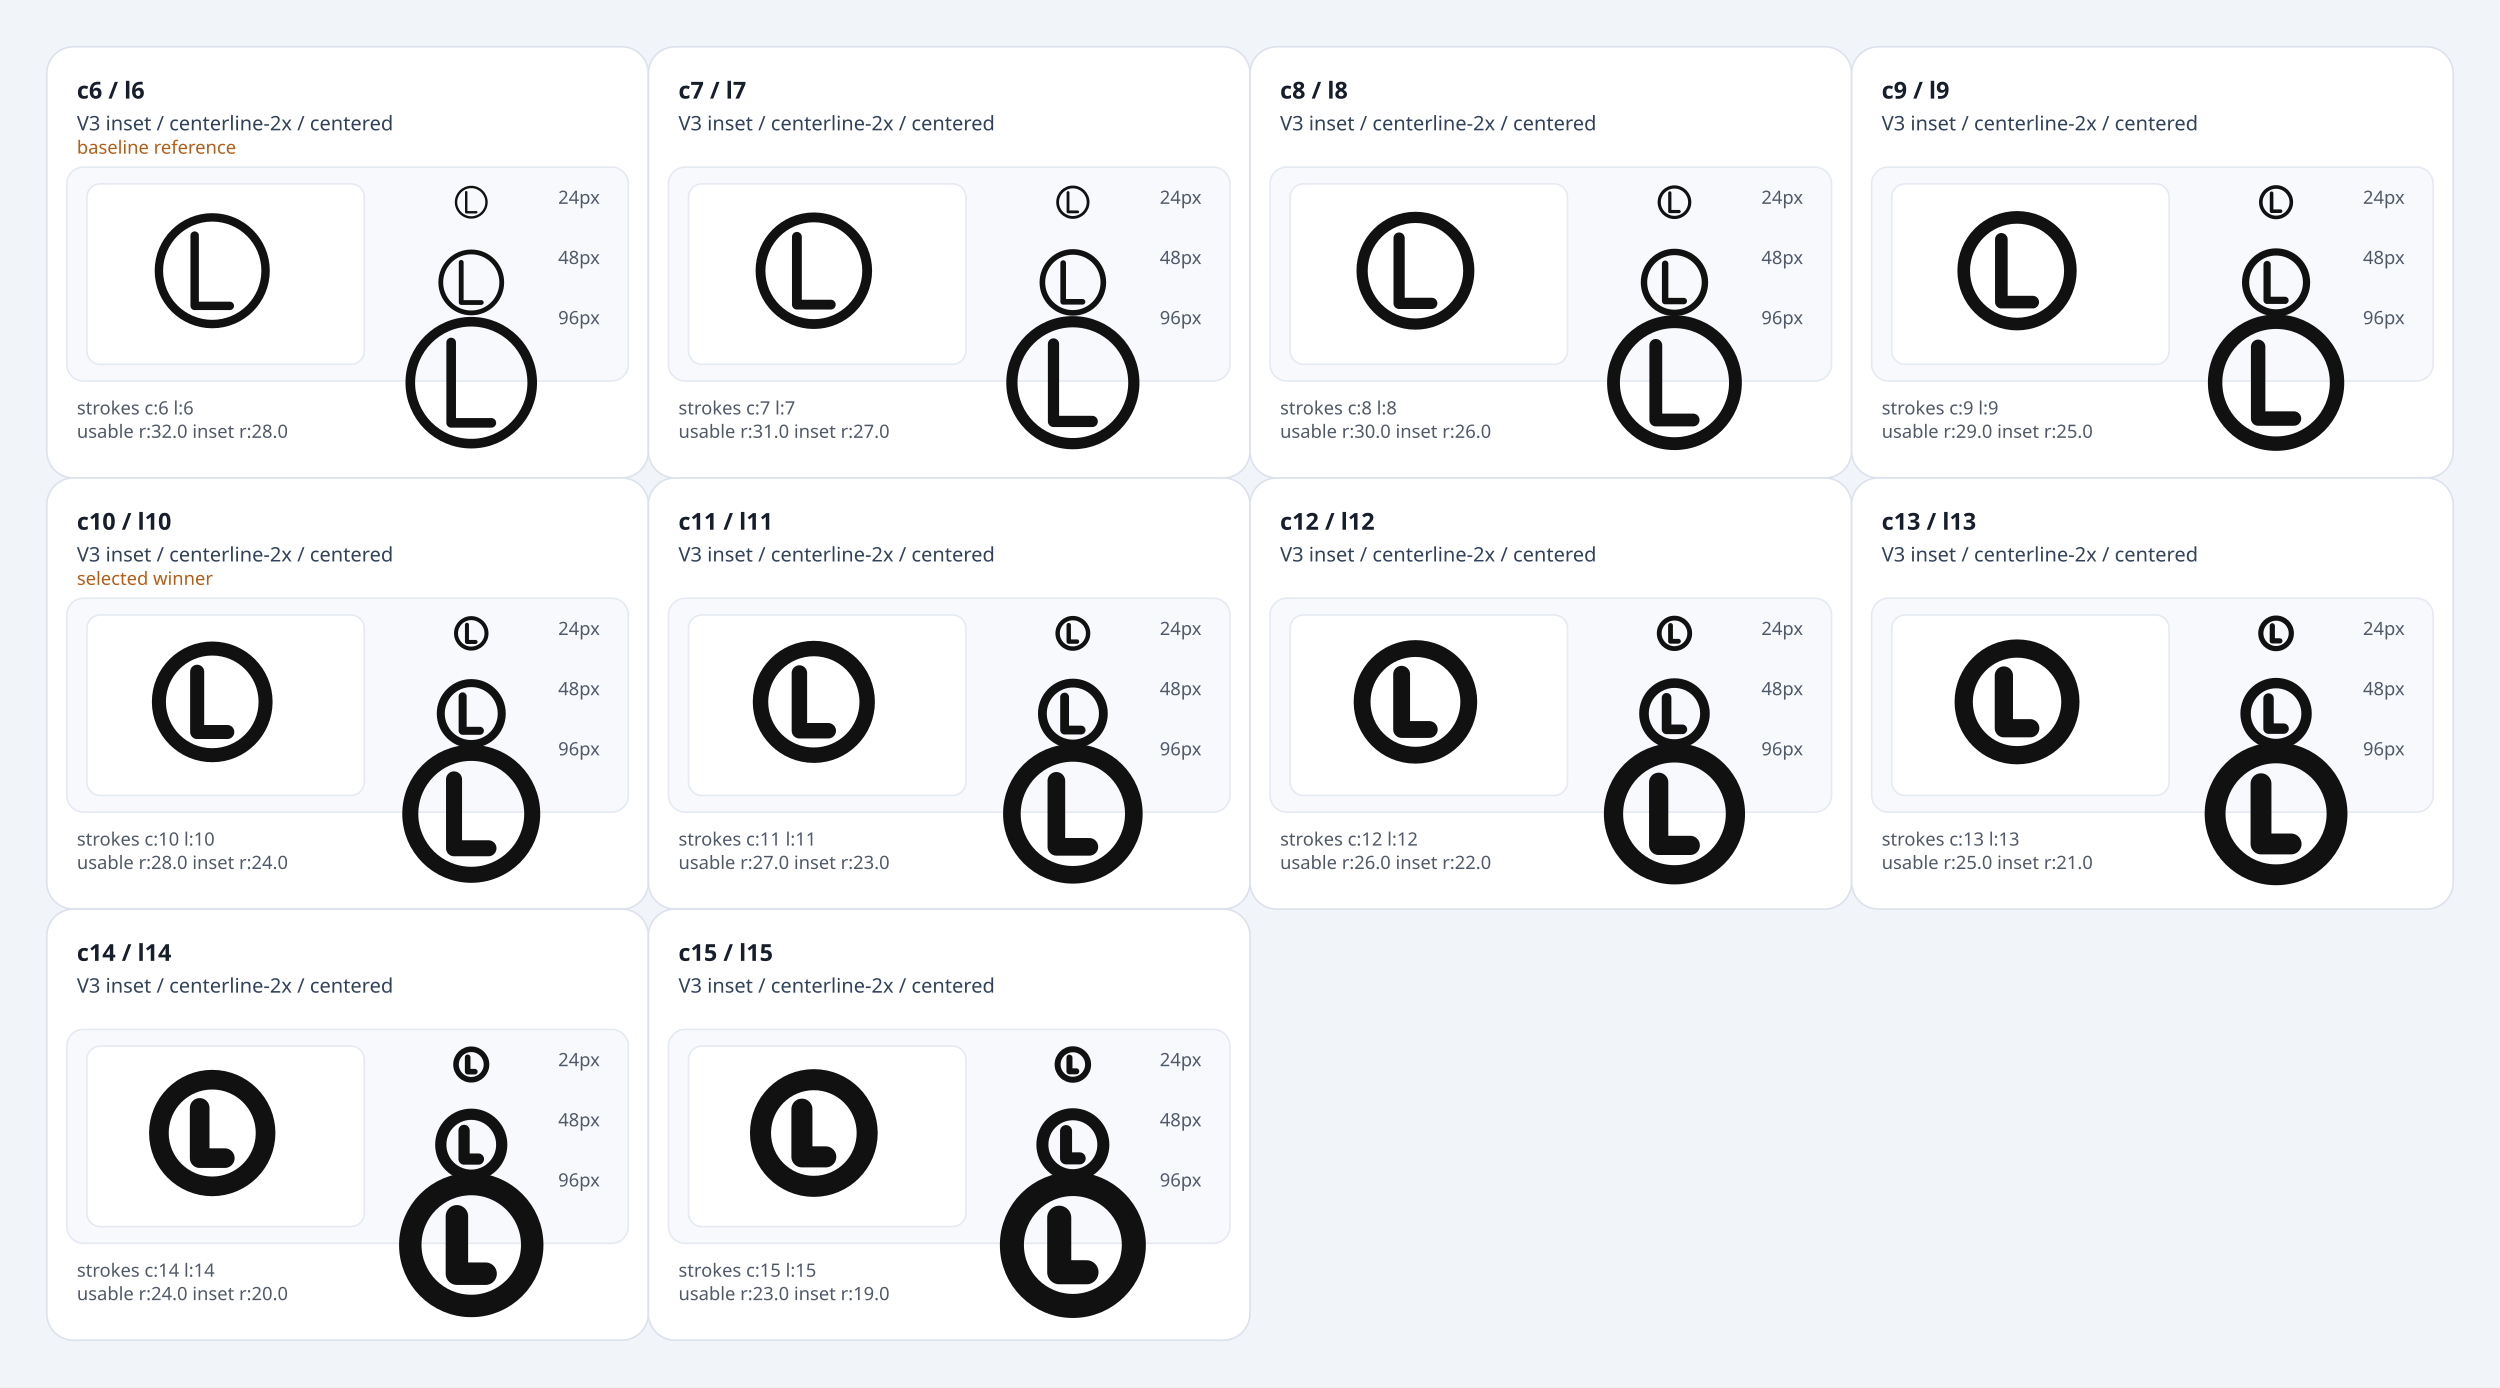
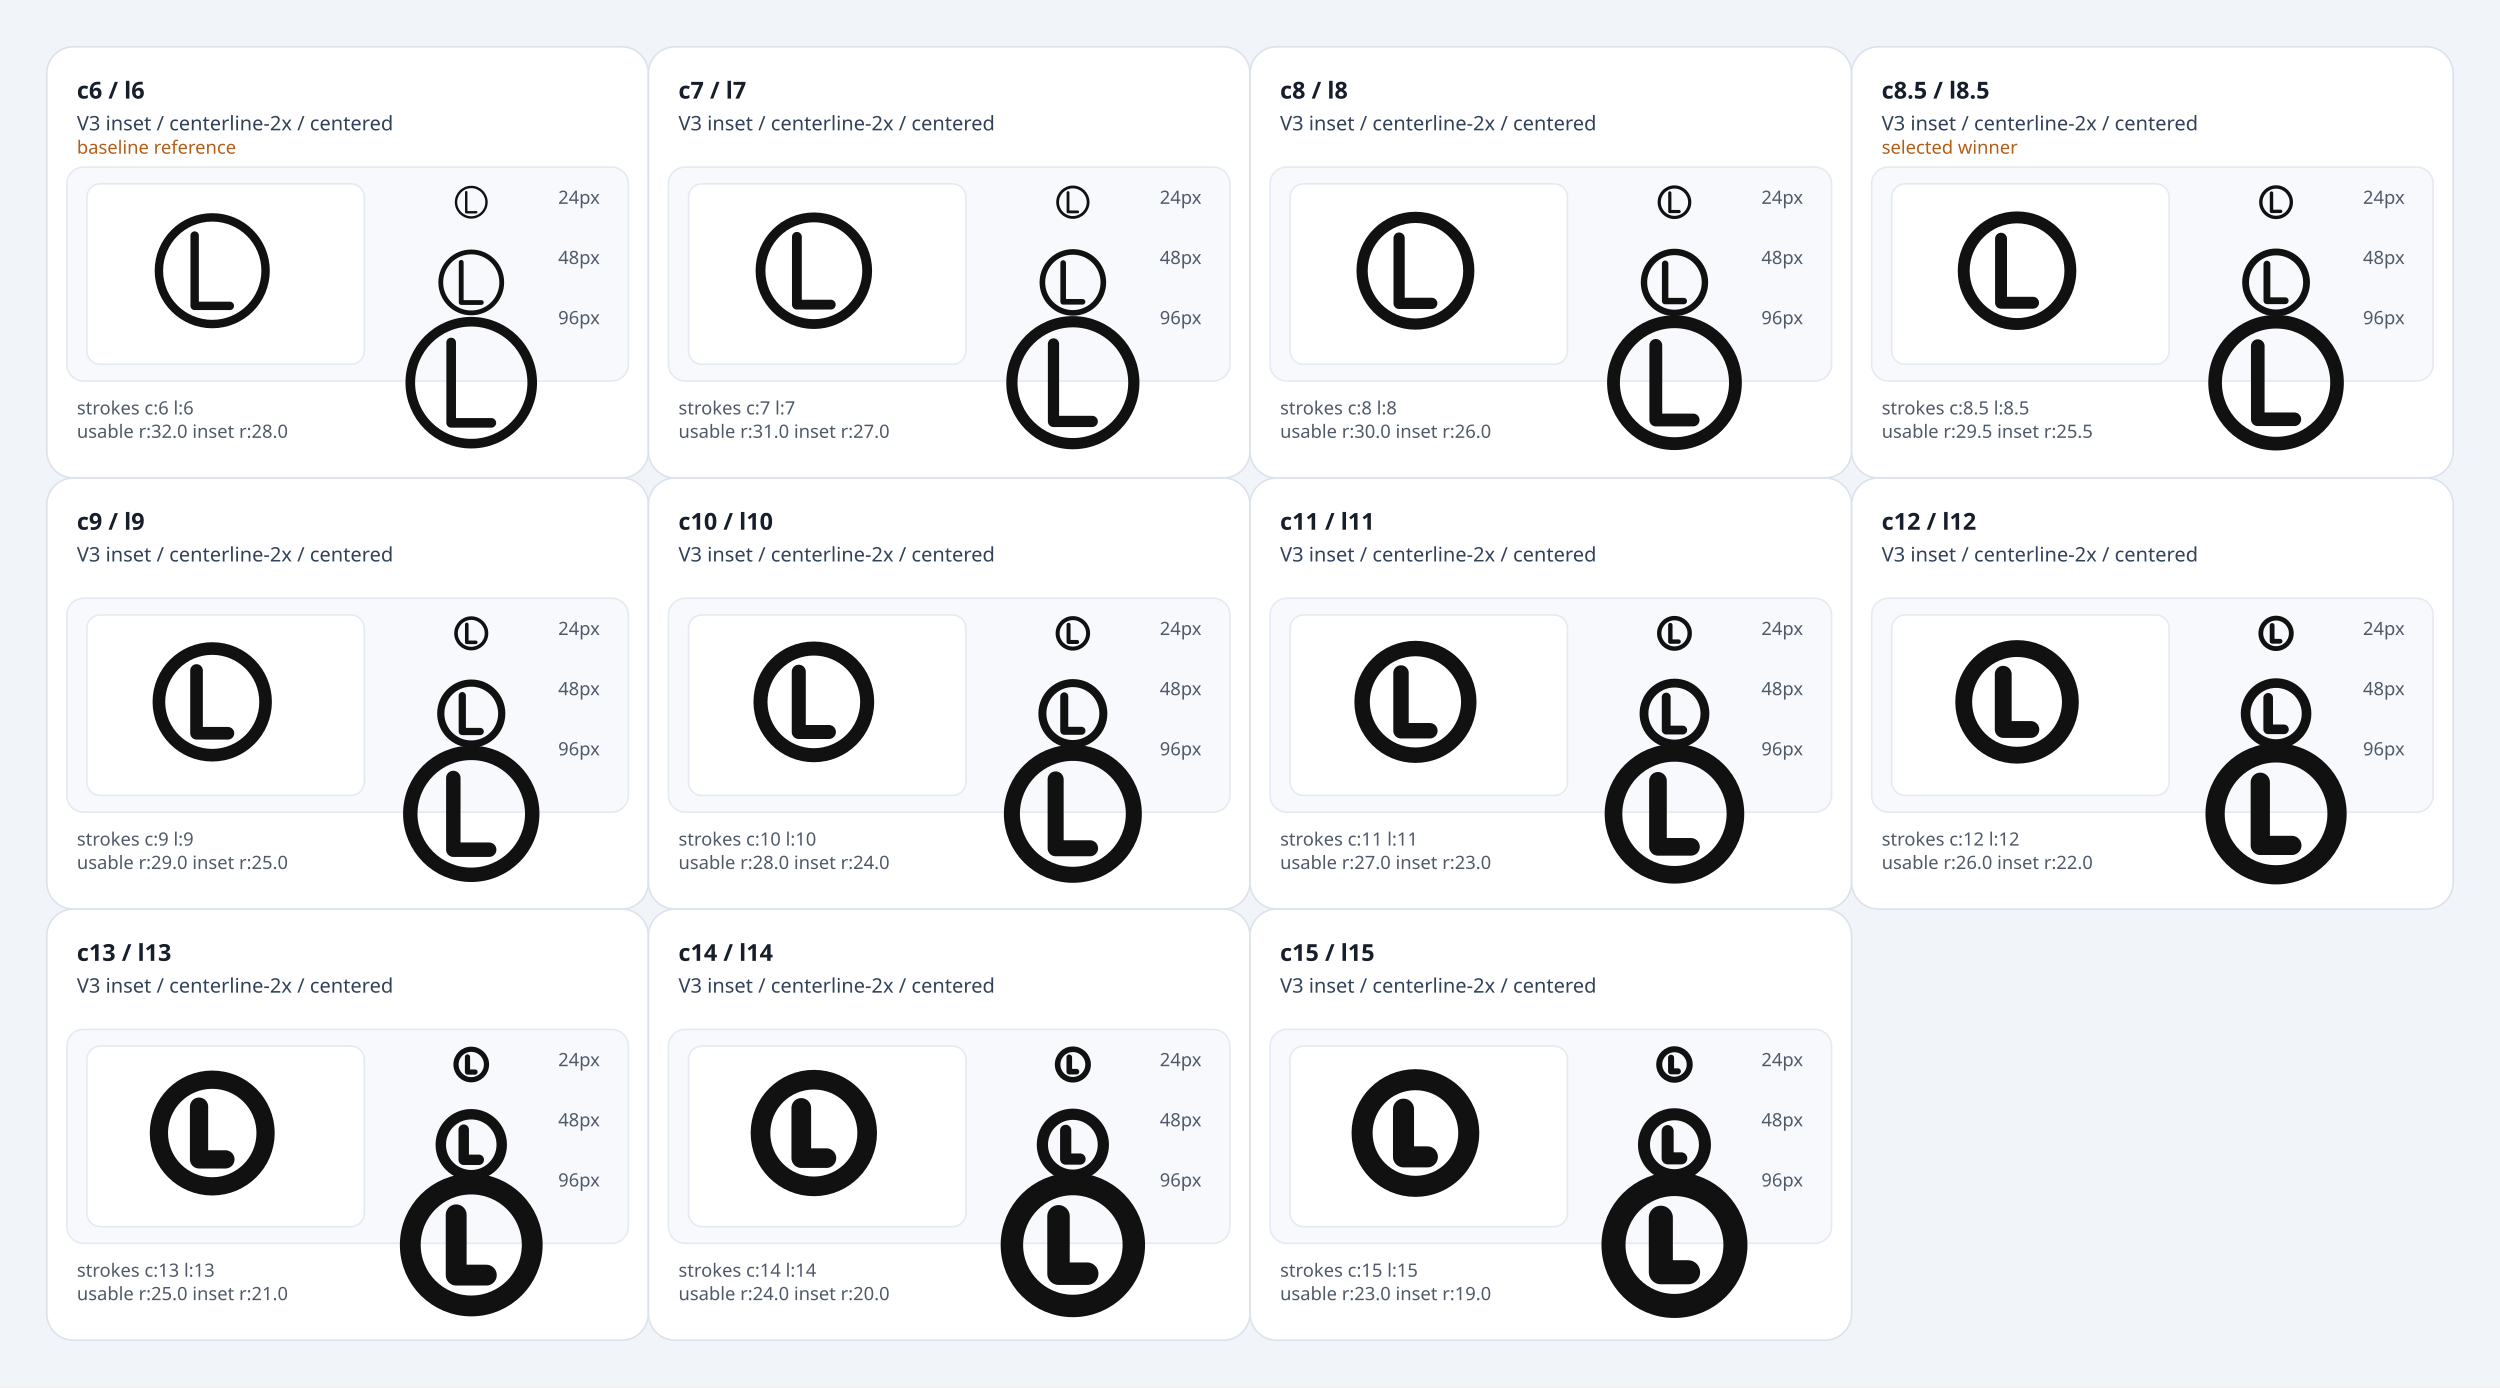
<svg xmlns="http://www.w3.org/2000/svg" width="1496" height="830" viewBox="0 0 1496 830" role="img" aria-labelledby="title desc">
  <rect width="1496" height="830" fill="#f1f4f9" />
  <g>
    <rect x="28" y="28" width="360" height="258" rx="16" fill="#ffffff" stroke="#dce2ec" />
    <text x="46" y="59" font-size="14" font-weight="700" fill="#161d2b" font-family="'Space Grotesk', 'Avenir Next', sans-serif">c6 / l6</text>
    <text x="46" y="78" font-size="12" fill="#304159" font-family="'Manrope', 'Segoe UI', sans-serif">V3 inset / centerline-2x / centered</text>
    <text x="46" y="92" font-size="11" fill="#b25d18" font-family="'Manrope', 'Segoe UI', sans-serif">baseline reference</text>
    <rect x="40" y="100" width="336" height="128" rx="10" fill="#f7f9fc" stroke="#e5eaf2" />
    <rect x="52" y="110" width="166" height="108" rx="8" fill="#ffffff" stroke="#e5eaf2" />
    <g transform="translate(85 120) scale(0.84)">
      <circle cx="50" cy="50" r="38" fill="none" stroke="#111111" stroke-width="6" />
      <path d="M37.478 24.956 V75.044 H62.522" fill="none" stroke="#111111" stroke-width="6" stroke-linecap="round" stroke-linejoin="round" />
    </g>
    <text x="334" y="122" font-size="11" fill="#4f5968" font-family="'Manrope', 'Segoe UI', sans-serif">24px</text>
    <g transform="translate(270 109) scale(0.24)">
      <circle cx="50" cy="50" r="38" fill="none" stroke="#111111" stroke-width="6" />
      <path d="M37.478 24.956 V75.044 H62.522" fill="none" stroke="#111111" stroke-width="6" stroke-linecap="round" stroke-linejoin="round" />
    </g>
    <text x="334" y="158" font-size="11" fill="#4f5968" font-family="'Manrope', 'Segoe UI', sans-serif">48px</text>
    <g transform="translate(258 145) scale(0.48)">
      <circle cx="50" cy="50" r="38" fill="none" stroke="#111111" stroke-width="6" />
      <path d="M37.478 24.956 V75.044 H62.522" fill="none" stroke="#111111" stroke-width="6" stroke-linecap="round" stroke-linejoin="round" />
    </g>
    <text x="334" y="194" font-size="11" fill="#4f5968" font-family="'Manrope', 'Segoe UI', sans-serif">96px</text>
    <g transform="translate(234 181) scale(0.96)">
      <circle cx="50" cy="50" r="38" fill="none" stroke="#111111" stroke-width="6" />
      <path d="M37.478 24.956 V75.044 H62.522" fill="none" stroke="#111111" stroke-width="6" stroke-linecap="round" stroke-linejoin="round" />
    </g>
    <text x="46" y="248" font-size="11" fill="#4f5968" font-family="'Manrope', 'Segoe UI', sans-serif">strokes c:6 l:6</text>
    <text x="46" y="262" font-size="11" fill="#4f5968" font-family="'Manrope', 'Segoe UI', sans-serif">usable r:32.0 inset r:28.0</text>
  </g>
  <g>
    <rect x="388" y="28" width="360" height="258" rx="16" fill="#ffffff" stroke="#dce2ec" />
    <text x="406" y="59" font-size="14" font-weight="700" fill="#161d2b" font-family="'Space Grotesk', 'Avenir Next', sans-serif">c7 / l7</text>
    <text x="406" y="78" font-size="12" fill="#304159" font-family="'Manrope', 'Segoe UI', sans-serif">V3 inset / centerline-2x / centered</text>
    <rect x="400" y="100" width="336" height="128" rx="10" fill="#f7f9fc" stroke="#e5eaf2" />
    <rect x="412" y="110" width="166" height="108" rx="8" fill="#ffffff" stroke="#e5eaf2" />
    <g transform="translate(445 120) scale(0.84)">
      <circle cx="50" cy="50" r="38" fill="none" stroke="#111111" stroke-width="7" />
      <path d="M37.925 25.851 V74.15 H62.075" fill="none" stroke="#111111" stroke-width="7" stroke-linecap="round" stroke-linejoin="round" />
    </g>
    <text x="694" y="122" font-size="11" fill="#4f5968" font-family="'Manrope', 'Segoe UI', sans-serif">24px</text>
    <g transform="translate(630 109) scale(0.24)">
      <circle cx="50" cy="50" r="38" fill="none" stroke="#111111" stroke-width="7" />
      <path d="M37.925 25.851 V74.15 H62.075" fill="none" stroke="#111111" stroke-width="7" stroke-linecap="round" stroke-linejoin="round" />
    </g>
    <text x="694" y="158" font-size="11" fill="#4f5968" font-family="'Manrope', 'Segoe UI', sans-serif">48px</text>
    <g transform="translate(618 145) scale(0.48)">
      <circle cx="50" cy="50" r="38" fill="none" stroke="#111111" stroke-width="7" />
      <path d="M37.925 25.851 V74.15 H62.075" fill="none" stroke="#111111" stroke-width="7" stroke-linecap="round" stroke-linejoin="round" />
    </g>
    <text x="694" y="194" font-size="11" fill="#4f5968" font-family="'Manrope', 'Segoe UI', sans-serif">96px</text>
    <g transform="translate(594 181) scale(0.96)">
      <circle cx="50" cy="50" r="38" fill="none" stroke="#111111" stroke-width="7" />
      <path d="M37.925 25.851 V74.15 H62.075" fill="none" stroke="#111111" stroke-width="7" stroke-linecap="round" stroke-linejoin="round" />
    </g>
    <text x="406" y="248" font-size="11" fill="#4f5968" font-family="'Manrope', 'Segoe UI', sans-serif">strokes c:7 l:7</text>
    <text x="406" y="262" font-size="11" fill="#4f5968" font-family="'Manrope', 'Segoe UI', sans-serif">usable r:31.0 inset r:27.0</text>
  </g>
  <g>
    <rect x="748" y="28" width="360" height="258" rx="16" fill="#ffffff" stroke="#dce2ec" />
    <text x="766" y="59" font-size="14" font-weight="700" fill="#161d2b" font-family="'Space Grotesk', 'Avenir Next', sans-serif">c8 / l8</text>
    <text x="766" y="78" font-size="12" fill="#304159" font-family="'Manrope', 'Segoe UI', sans-serif">V3 inset / centerline-2x / centered</text>
    <rect x="760" y="100" width="336" height="128" rx="10" fill="#f7f9fc" stroke="#e5eaf2" />
    <rect x="772" y="110" width="166" height="108" rx="8" fill="#ffffff" stroke="#e5eaf2" />
    <g transform="translate(805 120) scale(0.84)">
      <circle cx="50" cy="50" r="38" fill="none" stroke="#111111" stroke-width="8" />
      <path d="M38.372 26.745 V73.255 H61.628" fill="none" stroke="#111111" stroke-width="8" stroke-linecap="round" stroke-linejoin="round" />
    </g>
    <text x="1054" y="122" font-size="11" fill="#4f5968" font-family="'Manrope', 'Segoe UI', sans-serif">24px</text>
    <g transform="translate(990 109) scale(0.24)">
      <circle cx="50" cy="50" r="38" fill="none" stroke="#111111" stroke-width="8" />
      <path d="M38.372 26.745 V73.255 H61.628" fill="none" stroke="#111111" stroke-width="8" stroke-linecap="round" stroke-linejoin="round" />
    </g>
    <text x="1054" y="158" font-size="11" fill="#4f5968" font-family="'Manrope', 'Segoe UI', sans-serif">48px</text>
    <g transform="translate(978 145) scale(0.48)">
      <circle cx="50" cy="50" r="38" fill="none" stroke="#111111" stroke-width="8" />
      <path d="M38.372 26.745 V73.255 H61.628" fill="none" stroke="#111111" stroke-width="8" stroke-linecap="round" stroke-linejoin="round" />
    </g>
    <text x="1054" y="194" font-size="11" fill="#4f5968" font-family="'Manrope', 'Segoe UI', sans-serif">96px</text>
    <g transform="translate(954 181) scale(0.96)">
      <circle cx="50" cy="50" r="38" fill="none" stroke="#111111" stroke-width="8" />
      <path d="M38.372 26.745 V73.255 H61.628" fill="none" stroke="#111111" stroke-width="8" stroke-linecap="round" stroke-linejoin="round" />
    </g>
    <text x="766" y="248" font-size="11" fill="#4f5968" font-family="'Manrope', 'Segoe UI', sans-serif">strokes c:8 l:8</text>
    <text x="766" y="262" font-size="11" fill="#4f5968" font-family="'Manrope', 'Segoe UI', sans-serif">usable r:30.0 inset r:26.0</text>
  </g>
  <g>
    <rect x="1108" y="28" width="360" height="258" rx="16" fill="#ffffff" stroke="#dce2ec" />
-     <text x="1126" y="59" font-size="14" font-weight="700" fill="#161d2b" font-family="'Space Grotesk', 'Avenir Next', sans-serif">c9 / l9</text>
+     <text x="1126" y="59" font-size="14" font-weight="700" fill="#161d2b" font-family="'Space Grotesk', 'Avenir Next', sans-serif">c8.5 / l8.5</text>
    <text x="1126" y="78" font-size="12" fill="#304159" font-family="'Manrope', 'Segoe UI', sans-serif">V3 inset / centerline-2x / centered</text>
+     <text x="1126" y="92" font-size="11" fill="#b25d18" font-family="'Manrope', 'Segoe UI', sans-serif">selected winner</text>
    <rect x="1120" y="100" width="336" height="128" rx="10" fill="#f7f9fc" stroke="#e5eaf2" />
    <rect x="1132" y="110" width="166" height="108" rx="8" fill="#ffffff" stroke="#e5eaf2" />
    <g transform="translate(1165 120) scale(0.84)">
-       <circle cx="50" cy="50" r="38" fill="none" stroke="#111111" stroke-width="9" />
-       <path d="M38.82 27.639 V72.361 H61.18" fill="none" stroke="#111111" stroke-width="9" stroke-linecap="round" stroke-linejoin="round" />
+       <circle cx="50" cy="50" r="38" fill="none" stroke="#111111" stroke-width="8.5" />
+       <path d="M38.596 27.192 V72.808 H61.404" fill="none" stroke="#111111" stroke-width="8.5" stroke-linecap="round" stroke-linejoin="round" />
    </g>
    <text x="1414" y="122" font-size="11" fill="#4f5968" font-family="'Manrope', 'Segoe UI', sans-serif">24px</text>
    <g transform="translate(1350 109) scale(0.24)">
-       <circle cx="50" cy="50" r="38" fill="none" stroke="#111111" stroke-width="9" />
-       <path d="M38.82 27.639 V72.361 H61.18" fill="none" stroke="#111111" stroke-width="9" stroke-linecap="round" stroke-linejoin="round" />
+       <circle cx="50" cy="50" r="38" fill="none" stroke="#111111" stroke-width="8.5" />
+       <path d="M38.596 27.192 V72.808 H61.404" fill="none" stroke="#111111" stroke-width="8.5" stroke-linecap="round" stroke-linejoin="round" />
    </g>
    <text x="1414" y="158" font-size="11" fill="#4f5968" font-family="'Manrope', 'Segoe UI', sans-serif">48px</text>
    <g transform="translate(1338 145) scale(0.48)">
-       <circle cx="50" cy="50" r="38" fill="none" stroke="#111111" stroke-width="9" />
-       <path d="M38.82 27.639 V72.361 H61.18" fill="none" stroke="#111111" stroke-width="9" stroke-linecap="round" stroke-linejoin="round" />
+       <circle cx="50" cy="50" r="38" fill="none" stroke="#111111" stroke-width="8.5" />
+       <path d="M38.596 27.192 V72.808 H61.404" fill="none" stroke="#111111" stroke-width="8.5" stroke-linecap="round" stroke-linejoin="round" />
    </g>
    <text x="1414" y="194" font-size="11" fill="#4f5968" font-family="'Manrope', 'Segoe UI', sans-serif">96px</text>
    <g transform="translate(1314 181) scale(0.96)">
-       <circle cx="50" cy="50" r="38" fill="none" stroke="#111111" stroke-width="9" />
-       <path d="M38.82 27.639 V72.361 H61.18" fill="none" stroke="#111111" stroke-width="9" stroke-linecap="round" stroke-linejoin="round" />
-     </g>
-     <text x="1126" y="248" font-size="11" fill="#4f5968" font-family="'Manrope', 'Segoe UI', sans-serif">strokes c:9 l:9</text>
-     <text x="1126" y="262" font-size="11" fill="#4f5968" font-family="'Manrope', 'Segoe UI', sans-serif">usable r:29.0 inset r:25.0</text>
+       <circle cx="50" cy="50" r="38" fill="none" stroke="#111111" stroke-width="8.5" />
+       <path d="M38.596 27.192 V72.808 H61.404" fill="none" stroke="#111111" stroke-width="8.5" stroke-linecap="round" stroke-linejoin="round" />
+     </g>
+     <text x="1126" y="248" font-size="11" fill="#4f5968" font-family="'Manrope', 'Segoe UI', sans-serif">strokes c:8.5 l:8.5</text>
+     <text x="1126" y="262" font-size="11" fill="#4f5968" font-family="'Manrope', 'Segoe UI', sans-serif">usable r:29.5 inset r:25.5</text>
  </g>
  <g>
    <rect x="28" y="286" width="360" height="258" rx="16" fill="#ffffff" stroke="#dce2ec" />
-     <text x="46" y="317" font-size="14" font-weight="700" fill="#161d2b" font-family="'Space Grotesk', 'Avenir Next', sans-serif">c10 / l10</text>
+     <text x="46" y="317" font-size="14" font-weight="700" fill="#161d2b" font-family="'Space Grotesk', 'Avenir Next', sans-serif">c9 / l9</text>
    <text x="46" y="336" font-size="12" fill="#304159" font-family="'Manrope', 'Segoe UI', sans-serif">V3 inset / centerline-2x / centered</text>
-     <text x="46" y="350" font-size="11" fill="#b25d18" font-family="'Manrope', 'Segoe UI', sans-serif">selected winner</text>
    <rect x="40" y="358" width="336" height="128" rx="10" fill="#f7f9fc" stroke="#e5eaf2" />
    <rect x="52" y="368" width="166" height="108" rx="8" fill="#ffffff" stroke="#e5eaf2" />
    <g transform="translate(85 378) scale(0.84)">
-       <circle cx="50" cy="50" r="38" fill="none" stroke="#111111" stroke-width="10" />
-       <path d="M39.267 28.534 V71.466 H60.733" fill="none" stroke="#111111" stroke-width="10" stroke-linecap="round" stroke-linejoin="round" />
+       <circle cx="50" cy="50" r="38" fill="none" stroke="#111111" stroke-width="9" />
+       <path d="M38.82 27.639 V72.361 H61.18" fill="none" stroke="#111111" stroke-width="9" stroke-linecap="round" stroke-linejoin="round" />
    </g>
    <text x="334" y="380" font-size="11" fill="#4f5968" font-family="'Manrope', 'Segoe UI', sans-serif">24px</text>
    <g transform="translate(270 367) scale(0.24)">
-       <circle cx="50" cy="50" r="38" fill="none" stroke="#111111" stroke-width="10" />
-       <path d="M39.267 28.534 V71.466 H60.733" fill="none" stroke="#111111" stroke-width="10" stroke-linecap="round" stroke-linejoin="round" />
+       <circle cx="50" cy="50" r="38" fill="none" stroke="#111111" stroke-width="9" />
+       <path d="M38.82 27.639 V72.361 H61.18" fill="none" stroke="#111111" stroke-width="9" stroke-linecap="round" stroke-linejoin="round" />
    </g>
    <text x="334" y="416" font-size="11" fill="#4f5968" font-family="'Manrope', 'Segoe UI', sans-serif">48px</text>
    <g transform="translate(258 403) scale(0.48)">
-       <circle cx="50" cy="50" r="38" fill="none" stroke="#111111" stroke-width="10" />
-       <path d="M39.267 28.534 V71.466 H60.733" fill="none" stroke="#111111" stroke-width="10" stroke-linecap="round" stroke-linejoin="round" />
+       <circle cx="50" cy="50" r="38" fill="none" stroke="#111111" stroke-width="9" />
+       <path d="M38.82 27.639 V72.361 H61.18" fill="none" stroke="#111111" stroke-width="9" stroke-linecap="round" stroke-linejoin="round" />
    </g>
    <text x="334" y="452" font-size="11" fill="#4f5968" font-family="'Manrope', 'Segoe UI', sans-serif">96px</text>
    <g transform="translate(234 439) scale(0.96)">
-       <circle cx="50" cy="50" r="38" fill="none" stroke="#111111" stroke-width="10" />
-       <path d="M39.267 28.534 V71.466 H60.733" fill="none" stroke="#111111" stroke-width="10" stroke-linecap="round" stroke-linejoin="round" />
-     </g>
-     <text x="46" y="506" font-size="11" fill="#4f5968" font-family="'Manrope', 'Segoe UI', sans-serif">strokes c:10 l:10</text>
-     <text x="46" y="520" font-size="11" fill="#4f5968" font-family="'Manrope', 'Segoe UI', sans-serif">usable r:28.0 inset r:24.0</text>
+       <circle cx="50" cy="50" r="38" fill="none" stroke="#111111" stroke-width="9" />
+       <path d="M38.82 27.639 V72.361 H61.18" fill="none" stroke="#111111" stroke-width="9" stroke-linecap="round" stroke-linejoin="round" />
+     </g>
+     <text x="46" y="506" font-size="11" fill="#4f5968" font-family="'Manrope', 'Segoe UI', sans-serif">strokes c:9 l:9</text>
+     <text x="46" y="520" font-size="11" fill="#4f5968" font-family="'Manrope', 'Segoe UI', sans-serif">usable r:29.0 inset r:25.0</text>
  </g>
  <g>
    <rect x="388" y="286" width="360" height="258" rx="16" fill="#ffffff" stroke="#dce2ec" />
-     <text x="406" y="317" font-size="14" font-weight="700" fill="#161d2b" font-family="'Space Grotesk', 'Avenir Next', sans-serif">c11 / l11</text>
+     <text x="406" y="317" font-size="14" font-weight="700" fill="#161d2b" font-family="'Space Grotesk', 'Avenir Next', sans-serif">c10 / l10</text>
    <text x="406" y="336" font-size="12" fill="#304159" font-family="'Manrope', 'Segoe UI', sans-serif">V3 inset / centerline-2x / centered</text>
    <rect x="400" y="358" width="336" height="128" rx="10" fill="#f7f9fc" stroke="#e5eaf2" />
    <rect x="412" y="368" width="166" height="108" rx="8" fill="#ffffff" stroke="#e5eaf2" />
    <g transform="translate(445 378) scale(0.84)">
-       <circle cx="50" cy="50" r="38" fill="none" stroke="#111111" stroke-width="11" />
-       <path d="M39.714 29.428 V70.572 H60.286" fill="none" stroke="#111111" stroke-width="11" stroke-linecap="round" stroke-linejoin="round" />
+       <circle cx="50" cy="50" r="38" fill="none" stroke="#111111" stroke-width="10" />
+       <path d="M39.267 28.534 V71.466 H60.733" fill="none" stroke="#111111" stroke-width="10" stroke-linecap="round" stroke-linejoin="round" />
    </g>
    <text x="694" y="380" font-size="11" fill="#4f5968" font-family="'Manrope', 'Segoe UI', sans-serif">24px</text>
    <g transform="translate(630 367) scale(0.24)">
-       <circle cx="50" cy="50" r="38" fill="none" stroke="#111111" stroke-width="11" />
-       <path d="M39.714 29.428 V70.572 H60.286" fill="none" stroke="#111111" stroke-width="11" stroke-linecap="round" stroke-linejoin="round" />
+       <circle cx="50" cy="50" r="38" fill="none" stroke="#111111" stroke-width="10" />
+       <path d="M39.267 28.534 V71.466 H60.733" fill="none" stroke="#111111" stroke-width="10" stroke-linecap="round" stroke-linejoin="round" />
    </g>
    <text x="694" y="416" font-size="11" fill="#4f5968" font-family="'Manrope', 'Segoe UI', sans-serif">48px</text>
    <g transform="translate(618 403) scale(0.48)">
-       <circle cx="50" cy="50" r="38" fill="none" stroke="#111111" stroke-width="11" />
-       <path d="M39.714 29.428 V70.572 H60.286" fill="none" stroke="#111111" stroke-width="11" stroke-linecap="round" stroke-linejoin="round" />
+       <circle cx="50" cy="50" r="38" fill="none" stroke="#111111" stroke-width="10" />
+       <path d="M39.267 28.534 V71.466 H60.733" fill="none" stroke="#111111" stroke-width="10" stroke-linecap="round" stroke-linejoin="round" />
    </g>
    <text x="694" y="452" font-size="11" fill="#4f5968" font-family="'Manrope', 'Segoe UI', sans-serif">96px</text>
    <g transform="translate(594 439) scale(0.96)">
-       <circle cx="50" cy="50" r="38" fill="none" stroke="#111111" stroke-width="11" />
-       <path d="M39.714 29.428 V70.572 H60.286" fill="none" stroke="#111111" stroke-width="11" stroke-linecap="round" stroke-linejoin="round" />
-     </g>
-     <text x="406" y="506" font-size="11" fill="#4f5968" font-family="'Manrope', 'Segoe UI', sans-serif">strokes c:11 l:11</text>
-     <text x="406" y="520" font-size="11" fill="#4f5968" font-family="'Manrope', 'Segoe UI', sans-serif">usable r:27.0 inset r:23.0</text>
+       <circle cx="50" cy="50" r="38" fill="none" stroke="#111111" stroke-width="10" />
+       <path d="M39.267 28.534 V71.466 H60.733" fill="none" stroke="#111111" stroke-width="10" stroke-linecap="round" stroke-linejoin="round" />
+     </g>
+     <text x="406" y="506" font-size="11" fill="#4f5968" font-family="'Manrope', 'Segoe UI', sans-serif">strokes c:10 l:10</text>
+     <text x="406" y="520" font-size="11" fill="#4f5968" font-family="'Manrope', 'Segoe UI', sans-serif">usable r:28.0 inset r:24.0</text>
  </g>
  <g>
    <rect x="748" y="286" width="360" height="258" rx="16" fill="#ffffff" stroke="#dce2ec" />
-     <text x="766" y="317" font-size="14" font-weight="700" fill="#161d2b" font-family="'Space Grotesk', 'Avenir Next', sans-serif">c12 / l12</text>
+     <text x="766" y="317" font-size="14" font-weight="700" fill="#161d2b" font-family="'Space Grotesk', 'Avenir Next', sans-serif">c11 / l11</text>
    <text x="766" y="336" font-size="12" fill="#304159" font-family="'Manrope', 'Segoe UI', sans-serif">V3 inset / centerline-2x / centered</text>
    <rect x="760" y="358" width="336" height="128" rx="10" fill="#f7f9fc" stroke="#e5eaf2" />
    <rect x="772" y="368" width="166" height="108" rx="8" fill="#ffffff" stroke="#e5eaf2" />
    <g transform="translate(805 378) scale(0.84)">
-       <circle cx="50" cy="50" r="38" fill="none" stroke="#111111" stroke-width="12" />
-       <path d="M40.161 30.323 V69.677 H59.839" fill="none" stroke="#111111" stroke-width="12" stroke-linecap="round" stroke-linejoin="round" />
+       <circle cx="50" cy="50" r="38" fill="none" stroke="#111111" stroke-width="11" />
+       <path d="M39.714 29.428 V70.572 H60.286" fill="none" stroke="#111111" stroke-width="11" stroke-linecap="round" stroke-linejoin="round" />
    </g>
    <text x="1054" y="380" font-size="11" fill="#4f5968" font-family="'Manrope', 'Segoe UI', sans-serif">24px</text>
    <g transform="translate(990 367) scale(0.24)">
-       <circle cx="50" cy="50" r="38" fill="none" stroke="#111111" stroke-width="12" />
-       <path d="M40.161 30.323 V69.677 H59.839" fill="none" stroke="#111111" stroke-width="12" stroke-linecap="round" stroke-linejoin="round" />
+       <circle cx="50" cy="50" r="38" fill="none" stroke="#111111" stroke-width="11" />
+       <path d="M39.714 29.428 V70.572 H60.286" fill="none" stroke="#111111" stroke-width="11" stroke-linecap="round" stroke-linejoin="round" />
    </g>
    <text x="1054" y="416" font-size="11" fill="#4f5968" font-family="'Manrope', 'Segoe UI', sans-serif">48px</text>
    <g transform="translate(978 403) scale(0.48)">
-       <circle cx="50" cy="50" r="38" fill="none" stroke="#111111" stroke-width="12" />
-       <path d="M40.161 30.323 V69.677 H59.839" fill="none" stroke="#111111" stroke-width="12" stroke-linecap="round" stroke-linejoin="round" />
+       <circle cx="50" cy="50" r="38" fill="none" stroke="#111111" stroke-width="11" />
+       <path d="M39.714 29.428 V70.572 H60.286" fill="none" stroke="#111111" stroke-width="11" stroke-linecap="round" stroke-linejoin="round" />
    </g>
    <text x="1054" y="452" font-size="11" fill="#4f5968" font-family="'Manrope', 'Segoe UI', sans-serif">96px</text>
    <g transform="translate(954 439) scale(0.96)">
-       <circle cx="50" cy="50" r="38" fill="none" stroke="#111111" stroke-width="12" />
-       <path d="M40.161 30.323 V69.677 H59.839" fill="none" stroke="#111111" stroke-width="12" stroke-linecap="round" stroke-linejoin="round" />
-     </g>
-     <text x="766" y="506" font-size="11" fill="#4f5968" font-family="'Manrope', 'Segoe UI', sans-serif">strokes c:12 l:12</text>
-     <text x="766" y="520" font-size="11" fill="#4f5968" font-family="'Manrope', 'Segoe UI', sans-serif">usable r:26.0 inset r:22.0</text>
+       <circle cx="50" cy="50" r="38" fill="none" stroke="#111111" stroke-width="11" />
+       <path d="M39.714 29.428 V70.572 H60.286" fill="none" stroke="#111111" stroke-width="11" stroke-linecap="round" stroke-linejoin="round" />
+     </g>
+     <text x="766" y="506" font-size="11" fill="#4f5968" font-family="'Manrope', 'Segoe UI', sans-serif">strokes c:11 l:11</text>
+     <text x="766" y="520" font-size="11" fill="#4f5968" font-family="'Manrope', 'Segoe UI', sans-serif">usable r:27.0 inset r:23.0</text>
  </g>
  <g>
    <rect x="1108" y="286" width="360" height="258" rx="16" fill="#ffffff" stroke="#dce2ec" />
-     <text x="1126" y="317" font-size="14" font-weight="700" fill="#161d2b" font-family="'Space Grotesk', 'Avenir Next', sans-serif">c13 / l13</text>
+     <text x="1126" y="317" font-size="14" font-weight="700" fill="#161d2b" font-family="'Space Grotesk', 'Avenir Next', sans-serif">c12 / l12</text>
    <text x="1126" y="336" font-size="12" fill="#304159" font-family="'Manrope', 'Segoe UI', sans-serif">V3 inset / centerline-2x / centered</text>
    <rect x="1120" y="358" width="336" height="128" rx="10" fill="#f7f9fc" stroke="#e5eaf2" />
    <rect x="1132" y="368" width="166" height="108" rx="8" fill="#ffffff" stroke="#e5eaf2" />
    <g transform="translate(1165 378) scale(0.84)">
-       <circle cx="50" cy="50" r="38" fill="none" stroke="#111111" stroke-width="13" />
-       <path d="M40.608 31.217 V68.783 H59.392" fill="none" stroke="#111111" stroke-width="13" stroke-linecap="round" stroke-linejoin="round" />
+       <circle cx="50" cy="50" r="38" fill="none" stroke="#111111" stroke-width="12" />
+       <path d="M40.161 30.323 V69.677 H59.839" fill="none" stroke="#111111" stroke-width="12" stroke-linecap="round" stroke-linejoin="round" />
    </g>
    <text x="1414" y="380" font-size="11" fill="#4f5968" font-family="'Manrope', 'Segoe UI', sans-serif">24px</text>
    <g transform="translate(1350 367) scale(0.24)">
-       <circle cx="50" cy="50" r="38" fill="none" stroke="#111111" stroke-width="13" />
-       <path d="M40.608 31.217 V68.783 H59.392" fill="none" stroke="#111111" stroke-width="13" stroke-linecap="round" stroke-linejoin="round" />
+       <circle cx="50" cy="50" r="38" fill="none" stroke="#111111" stroke-width="12" />
+       <path d="M40.161 30.323 V69.677 H59.839" fill="none" stroke="#111111" stroke-width="12" stroke-linecap="round" stroke-linejoin="round" />
    </g>
    <text x="1414" y="416" font-size="11" fill="#4f5968" font-family="'Manrope', 'Segoe UI', sans-serif">48px</text>
    <g transform="translate(1338 403) scale(0.48)">
-       <circle cx="50" cy="50" r="38" fill="none" stroke="#111111" stroke-width="13" />
-       <path d="M40.608 31.217 V68.783 H59.392" fill="none" stroke="#111111" stroke-width="13" stroke-linecap="round" stroke-linejoin="round" />
+       <circle cx="50" cy="50" r="38" fill="none" stroke="#111111" stroke-width="12" />
+       <path d="M40.161 30.323 V69.677 H59.839" fill="none" stroke="#111111" stroke-width="12" stroke-linecap="round" stroke-linejoin="round" />
    </g>
    <text x="1414" y="452" font-size="11" fill="#4f5968" font-family="'Manrope', 'Segoe UI', sans-serif">96px</text>
    <g transform="translate(1314 439) scale(0.96)">
-       <circle cx="50" cy="50" r="38" fill="none" stroke="#111111" stroke-width="13" />
-       <path d="M40.608 31.217 V68.783 H59.392" fill="none" stroke="#111111" stroke-width="13" stroke-linecap="round" stroke-linejoin="round" />
-     </g>
-     <text x="1126" y="506" font-size="11" fill="#4f5968" font-family="'Manrope', 'Segoe UI', sans-serif">strokes c:13 l:13</text>
-     <text x="1126" y="520" font-size="11" fill="#4f5968" font-family="'Manrope', 'Segoe UI', sans-serif">usable r:25.0 inset r:21.0</text>
+       <circle cx="50" cy="50" r="38" fill="none" stroke="#111111" stroke-width="12" />
+       <path d="M40.161 30.323 V69.677 H59.839" fill="none" stroke="#111111" stroke-width="12" stroke-linecap="round" stroke-linejoin="round" />
+     </g>
+     <text x="1126" y="506" font-size="11" fill="#4f5968" font-family="'Manrope', 'Segoe UI', sans-serif">strokes c:12 l:12</text>
+     <text x="1126" y="520" font-size="11" fill="#4f5968" font-family="'Manrope', 'Segoe UI', sans-serif">usable r:26.0 inset r:22.0</text>
  </g>
  <g>
    <rect x="28" y="544" width="360" height="258" rx="16" fill="#ffffff" stroke="#dce2ec" />
-     <text x="46" y="575" font-size="14" font-weight="700" fill="#161d2b" font-family="'Space Grotesk', 'Avenir Next', sans-serif">c14 / l14</text>
+     <text x="46" y="575" font-size="14" font-weight="700" fill="#161d2b" font-family="'Space Grotesk', 'Avenir Next', sans-serif">c13 / l13</text>
    <text x="46" y="594" font-size="12" fill="#304159" font-family="'Manrope', 'Segoe UI', sans-serif">V3 inset / centerline-2x / centered</text>
    <rect x="40" y="616" width="336" height="128" rx="10" fill="#f7f9fc" stroke="#e5eaf2" />
    <rect x="52" y="626" width="166" height="108" rx="8" fill="#ffffff" stroke="#e5eaf2" />
    <g transform="translate(85 636) scale(0.84)">
-       <circle cx="50" cy="50" r="38" fill="none" stroke="#111111" stroke-width="14" />
-       <path d="M41.056 32.111 V67.888 H58.944" fill="none" stroke="#111111" stroke-width="14" stroke-linecap="round" stroke-linejoin="round" />
+       <circle cx="50" cy="50" r="38" fill="none" stroke="#111111" stroke-width="13" />
+       <path d="M40.608 31.217 V68.783 H59.392" fill="none" stroke="#111111" stroke-width="13" stroke-linecap="round" stroke-linejoin="round" />
    </g>
    <text x="334" y="638" font-size="11" fill="#4f5968" font-family="'Manrope', 'Segoe UI', sans-serif">24px</text>
    <g transform="translate(270 625) scale(0.24)">
-       <circle cx="50" cy="50" r="38" fill="none" stroke="#111111" stroke-width="14" />
-       <path d="M41.056 32.111 V67.888 H58.944" fill="none" stroke="#111111" stroke-width="14" stroke-linecap="round" stroke-linejoin="round" />
+       <circle cx="50" cy="50" r="38" fill="none" stroke="#111111" stroke-width="13" />
+       <path d="M40.608 31.217 V68.783 H59.392" fill="none" stroke="#111111" stroke-width="13" stroke-linecap="round" stroke-linejoin="round" />
    </g>
    <text x="334" y="674" font-size="11" fill="#4f5968" font-family="'Manrope', 'Segoe UI', sans-serif">48px</text>
    <g transform="translate(258 661) scale(0.48)">
-       <circle cx="50" cy="50" r="38" fill="none" stroke="#111111" stroke-width="14" />
-       <path d="M41.056 32.111 V67.888 H58.944" fill="none" stroke="#111111" stroke-width="14" stroke-linecap="round" stroke-linejoin="round" />
+       <circle cx="50" cy="50" r="38" fill="none" stroke="#111111" stroke-width="13" />
+       <path d="M40.608 31.217 V68.783 H59.392" fill="none" stroke="#111111" stroke-width="13" stroke-linecap="round" stroke-linejoin="round" />
    </g>
    <text x="334" y="710" font-size="11" fill="#4f5968" font-family="'Manrope', 'Segoe UI', sans-serif">96px</text>
    <g transform="translate(234 697) scale(0.96)">
-       <circle cx="50" cy="50" r="38" fill="none" stroke="#111111" stroke-width="14" />
-       <path d="M41.056 32.111 V67.888 H58.944" fill="none" stroke="#111111" stroke-width="14" stroke-linecap="round" stroke-linejoin="round" />
-     </g>
-     <text x="46" y="764" font-size="11" fill="#4f5968" font-family="'Manrope', 'Segoe UI', sans-serif">strokes c:14 l:14</text>
-     <text x="46" y="778" font-size="11" fill="#4f5968" font-family="'Manrope', 'Segoe UI', sans-serif">usable r:24.0 inset r:20.0</text>
+       <circle cx="50" cy="50" r="38" fill="none" stroke="#111111" stroke-width="13" />
+       <path d="M40.608 31.217 V68.783 H59.392" fill="none" stroke="#111111" stroke-width="13" stroke-linecap="round" stroke-linejoin="round" />
+     </g>
+     <text x="46" y="764" font-size="11" fill="#4f5968" font-family="'Manrope', 'Segoe UI', sans-serif">strokes c:13 l:13</text>
+     <text x="46" y="778" font-size="11" fill="#4f5968" font-family="'Manrope', 'Segoe UI', sans-serif">usable r:25.0 inset r:21.0</text>
  </g>
  <g>
    <rect x="388" y="544" width="360" height="258" rx="16" fill="#ffffff" stroke="#dce2ec" />
-     <text x="406" y="575" font-size="14" font-weight="700" fill="#161d2b" font-family="'Space Grotesk', 'Avenir Next', sans-serif">c15 / l15</text>
+     <text x="406" y="575" font-size="14" font-weight="700" fill="#161d2b" font-family="'Space Grotesk', 'Avenir Next', sans-serif">c14 / l14</text>
    <text x="406" y="594" font-size="12" fill="#304159" font-family="'Manrope', 'Segoe UI', sans-serif">V3 inset / centerline-2x / centered</text>
    <rect x="400" y="616" width="336" height="128" rx="10" fill="#f7f9fc" stroke="#e5eaf2" />
    <rect x="412" y="626" width="166" height="108" rx="8" fill="#ffffff" stroke="#e5eaf2" />
    <g transform="translate(445 636) scale(0.84)">
+       <circle cx="50" cy="50" r="38" fill="none" stroke="#111111" stroke-width="14" />
+       <path d="M41.056 32.111 V67.888 H58.944" fill="none" stroke="#111111" stroke-width="14" stroke-linecap="round" stroke-linejoin="round" />
+     </g>
+     <text x="694" y="638" font-size="11" fill="#4f5968" font-family="'Manrope', 'Segoe UI', sans-serif">24px</text>
+     <g transform="translate(630 625) scale(0.24)">
+       <circle cx="50" cy="50" r="38" fill="none" stroke="#111111" stroke-width="14" />
+       <path d="M41.056 32.111 V67.888 H58.944" fill="none" stroke="#111111" stroke-width="14" stroke-linecap="round" stroke-linejoin="round" />
+     </g>
+     <text x="694" y="674" font-size="11" fill="#4f5968" font-family="'Manrope', 'Segoe UI', sans-serif">48px</text>
+     <g transform="translate(618 661) scale(0.48)">
+       <circle cx="50" cy="50" r="38" fill="none" stroke="#111111" stroke-width="14" />
+       <path d="M41.056 32.111 V67.888 H58.944" fill="none" stroke="#111111" stroke-width="14" stroke-linecap="round" stroke-linejoin="round" />
+     </g>
+     <text x="694" y="710" font-size="11" fill="#4f5968" font-family="'Manrope', 'Segoe UI', sans-serif">96px</text>
+     <g transform="translate(594 697) scale(0.96)">
+       <circle cx="50" cy="50" r="38" fill="none" stroke="#111111" stroke-width="14" />
+       <path d="M41.056 32.111 V67.888 H58.944" fill="none" stroke="#111111" stroke-width="14" stroke-linecap="round" stroke-linejoin="round" />
+     </g>
+     <text x="406" y="764" font-size="11" fill="#4f5968" font-family="'Manrope', 'Segoe UI', sans-serif">strokes c:14 l:14</text>
+     <text x="406" y="778" font-size="11" fill="#4f5968" font-family="'Manrope', 'Segoe UI', sans-serif">usable r:24.0 inset r:20.0</text>
+   </g>
+   <g>
+     <rect x="748" y="544" width="360" height="258" rx="16" fill="#ffffff" stroke="#dce2ec" />
+     <text x="766" y="575" font-size="14" font-weight="700" fill="#161d2b" font-family="'Space Grotesk', 'Avenir Next', sans-serif">c15 / l15</text>
+     <text x="766" y="594" font-size="12" fill="#304159" font-family="'Manrope', 'Segoe UI', sans-serif">V3 inset / centerline-2x / centered</text>
+     <rect x="760" y="616" width="336" height="128" rx="10" fill="#f7f9fc" stroke="#e5eaf2" />
+     <rect x="772" y="626" width="166" height="108" rx="8" fill="#ffffff" stroke="#e5eaf2" />
+     <g transform="translate(805 636) scale(0.84)">
      <circle cx="50" cy="50" r="38" fill="none" stroke="#111111" stroke-width="15" />
      <path d="M41.503 33.006 V66.994 H58.497" fill="none" stroke="#111111" stroke-width="15" stroke-linecap="round" stroke-linejoin="round" />
    </g>
-     <text x="694" y="638" font-size="11" fill="#4f5968" font-family="'Manrope', 'Segoe UI', sans-serif">24px</text>
-     <g transform="translate(630 625) scale(0.24)">
+     <text x="1054" y="638" font-size="11" fill="#4f5968" font-family="'Manrope', 'Segoe UI', sans-serif">24px</text>
+     <g transform="translate(990 625) scale(0.24)">
      <circle cx="50" cy="50" r="38" fill="none" stroke="#111111" stroke-width="15" />
      <path d="M41.503 33.006 V66.994 H58.497" fill="none" stroke="#111111" stroke-width="15" stroke-linecap="round" stroke-linejoin="round" />
    </g>
-     <text x="694" y="674" font-size="11" fill="#4f5968" font-family="'Manrope', 'Segoe UI', sans-serif">48px</text>
-     <g transform="translate(618 661) scale(0.48)">
+     <text x="1054" y="674" font-size="11" fill="#4f5968" font-family="'Manrope', 'Segoe UI', sans-serif">48px</text>
+     <g transform="translate(978 661) scale(0.48)">
      <circle cx="50" cy="50" r="38" fill="none" stroke="#111111" stroke-width="15" />
      <path d="M41.503 33.006 V66.994 H58.497" fill="none" stroke="#111111" stroke-width="15" stroke-linecap="round" stroke-linejoin="round" />
    </g>
-     <text x="694" y="710" font-size="11" fill="#4f5968" font-family="'Manrope', 'Segoe UI', sans-serif">96px</text>
-     <g transform="translate(594 697) scale(0.96)">
+     <text x="1054" y="710" font-size="11" fill="#4f5968" font-family="'Manrope', 'Segoe UI', sans-serif">96px</text>
+     <g transform="translate(954 697) scale(0.96)">
      <circle cx="50" cy="50" r="38" fill="none" stroke="#111111" stroke-width="15" />
      <path d="M41.503 33.006 V66.994 H58.497" fill="none" stroke="#111111" stroke-width="15" stroke-linecap="round" stroke-linejoin="round" />
    </g>
-     <text x="406" y="764" font-size="11" fill="#4f5968" font-family="'Manrope', 'Segoe UI', sans-serif">strokes c:15 l:15</text>
-     <text x="406" y="778" font-size="11" fill="#4f5968" font-family="'Manrope', 'Segoe UI', sans-serif">usable r:23.0 inset r:19.0</text>
+     <text x="766" y="764" font-size="11" fill="#4f5968" font-family="'Manrope', 'Segoe UI', sans-serif">strokes c:15 l:15</text>
+     <text x="766" y="778" font-size="11" fill="#4f5968" font-family="'Manrope', 'Segoe UI', sans-serif">usable r:23.0 inset r:19.0</text>
  </g>
</svg>
